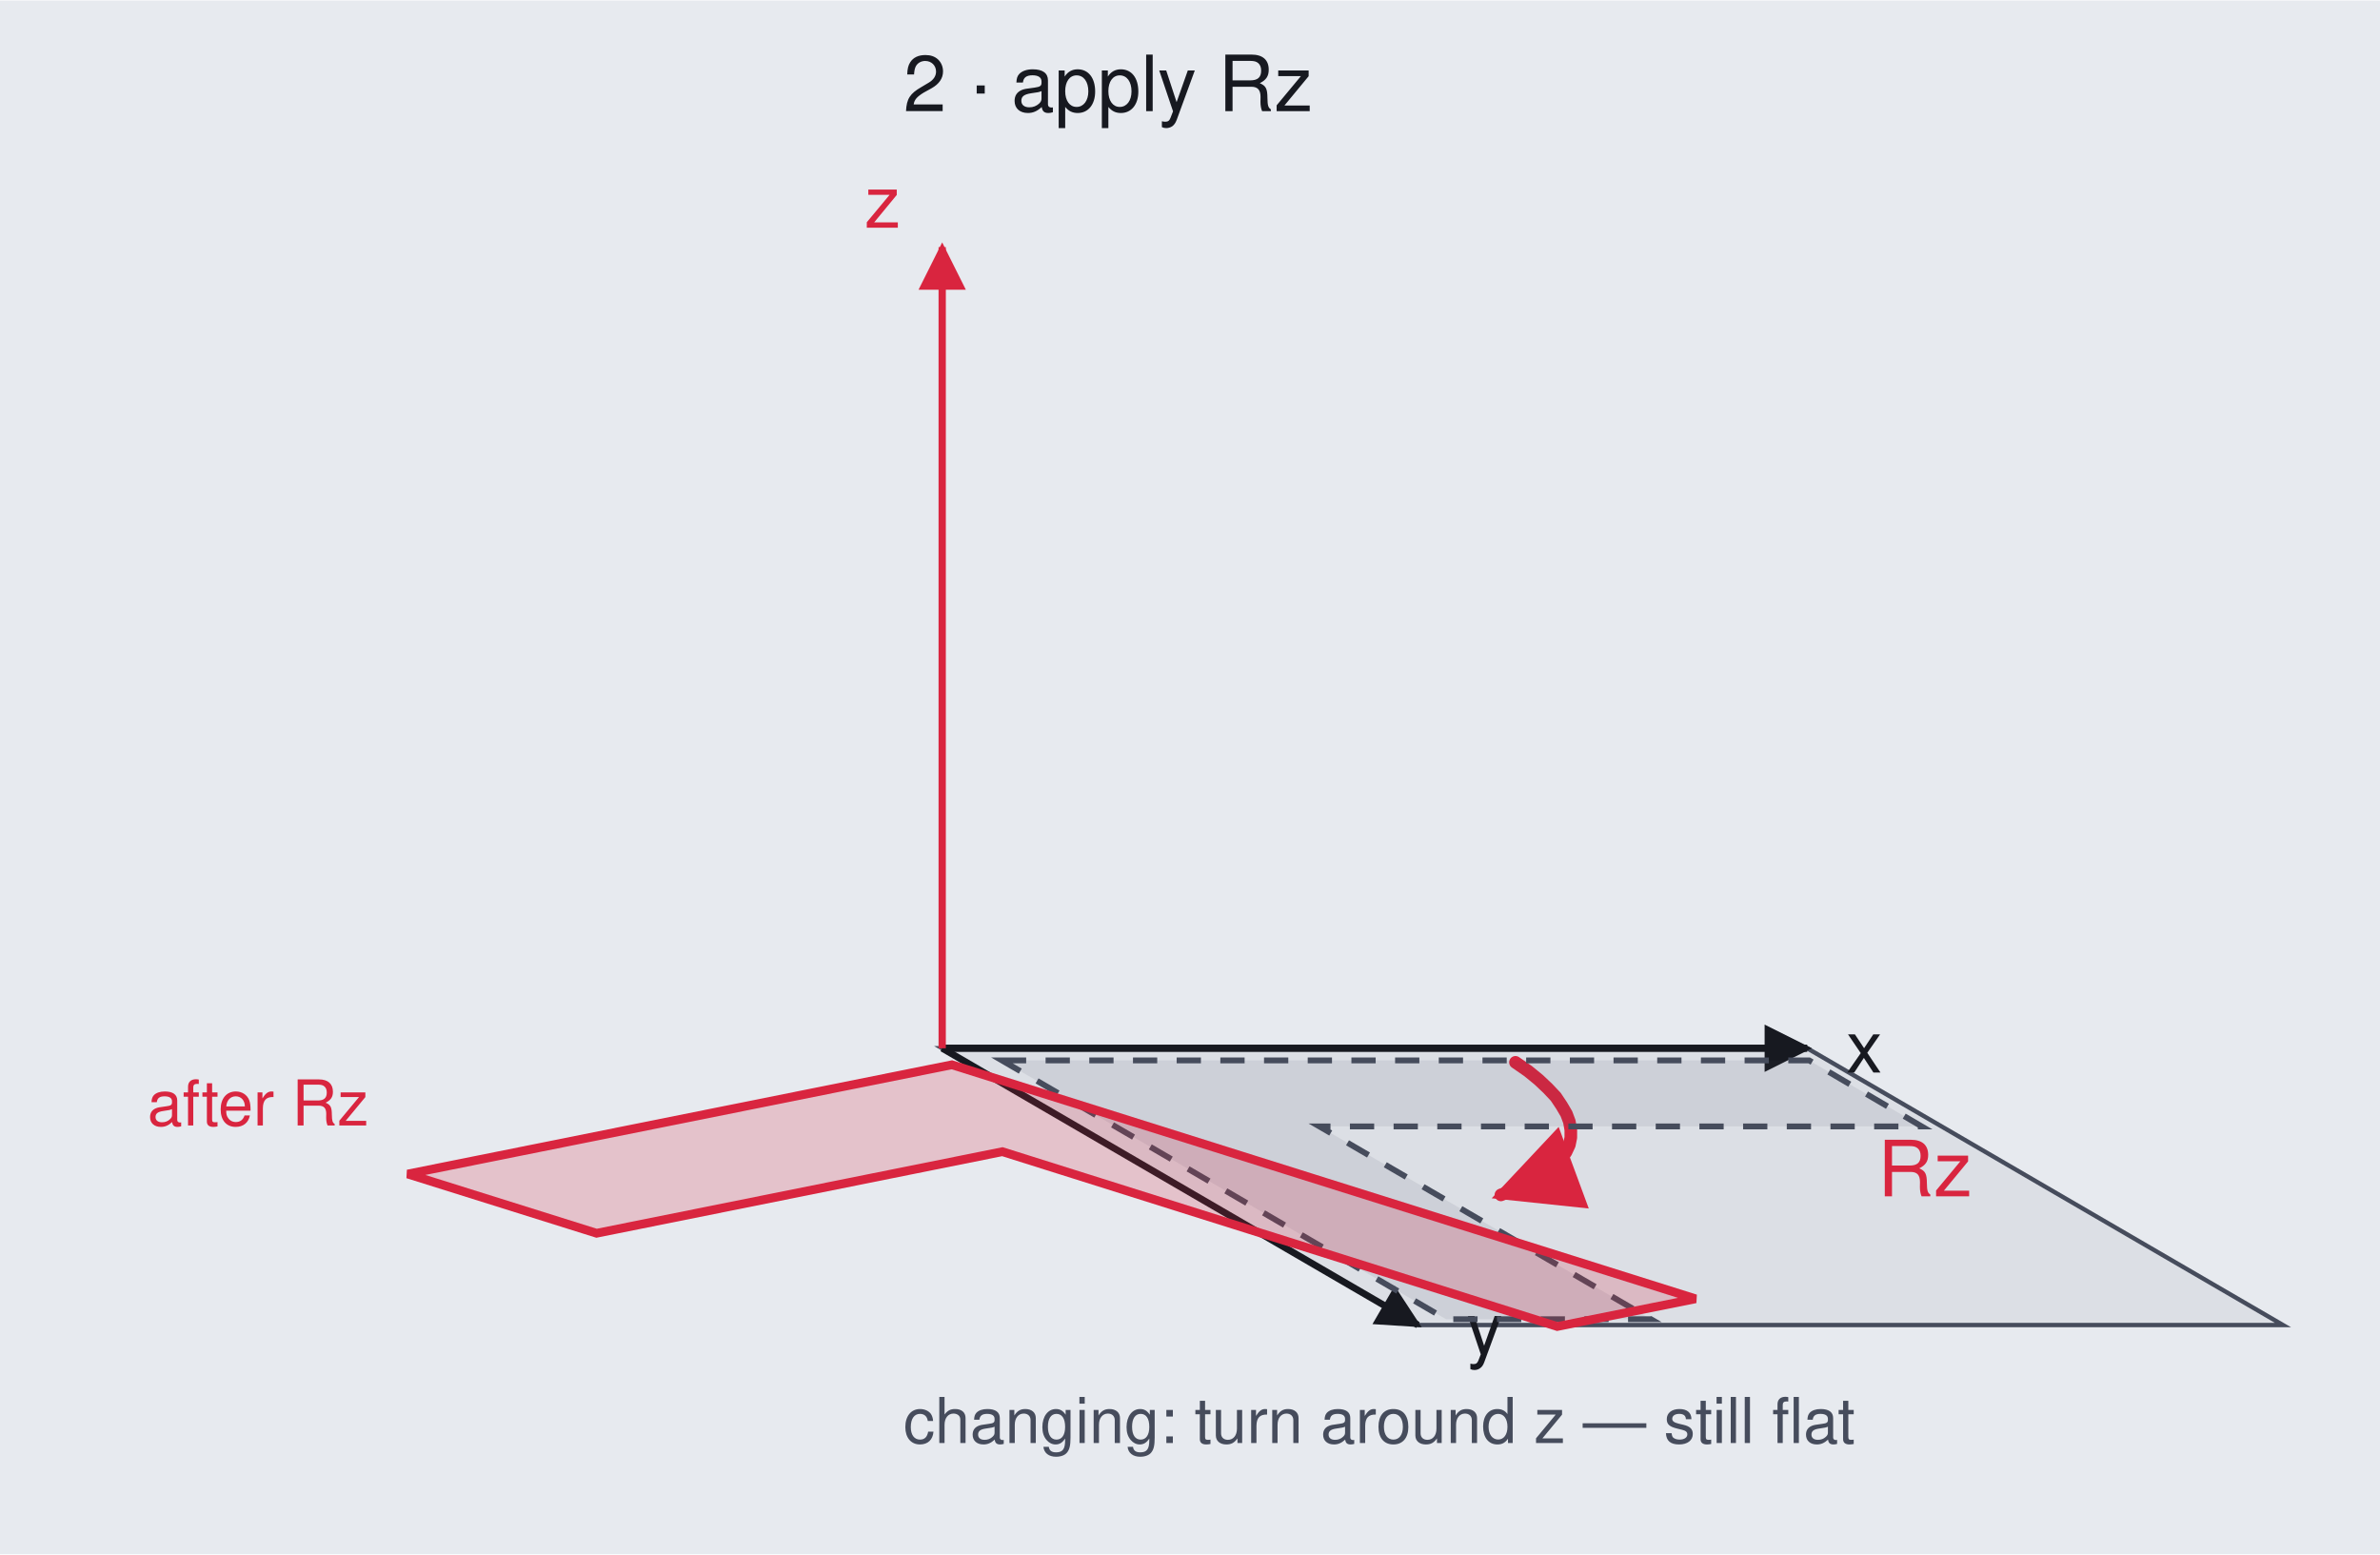
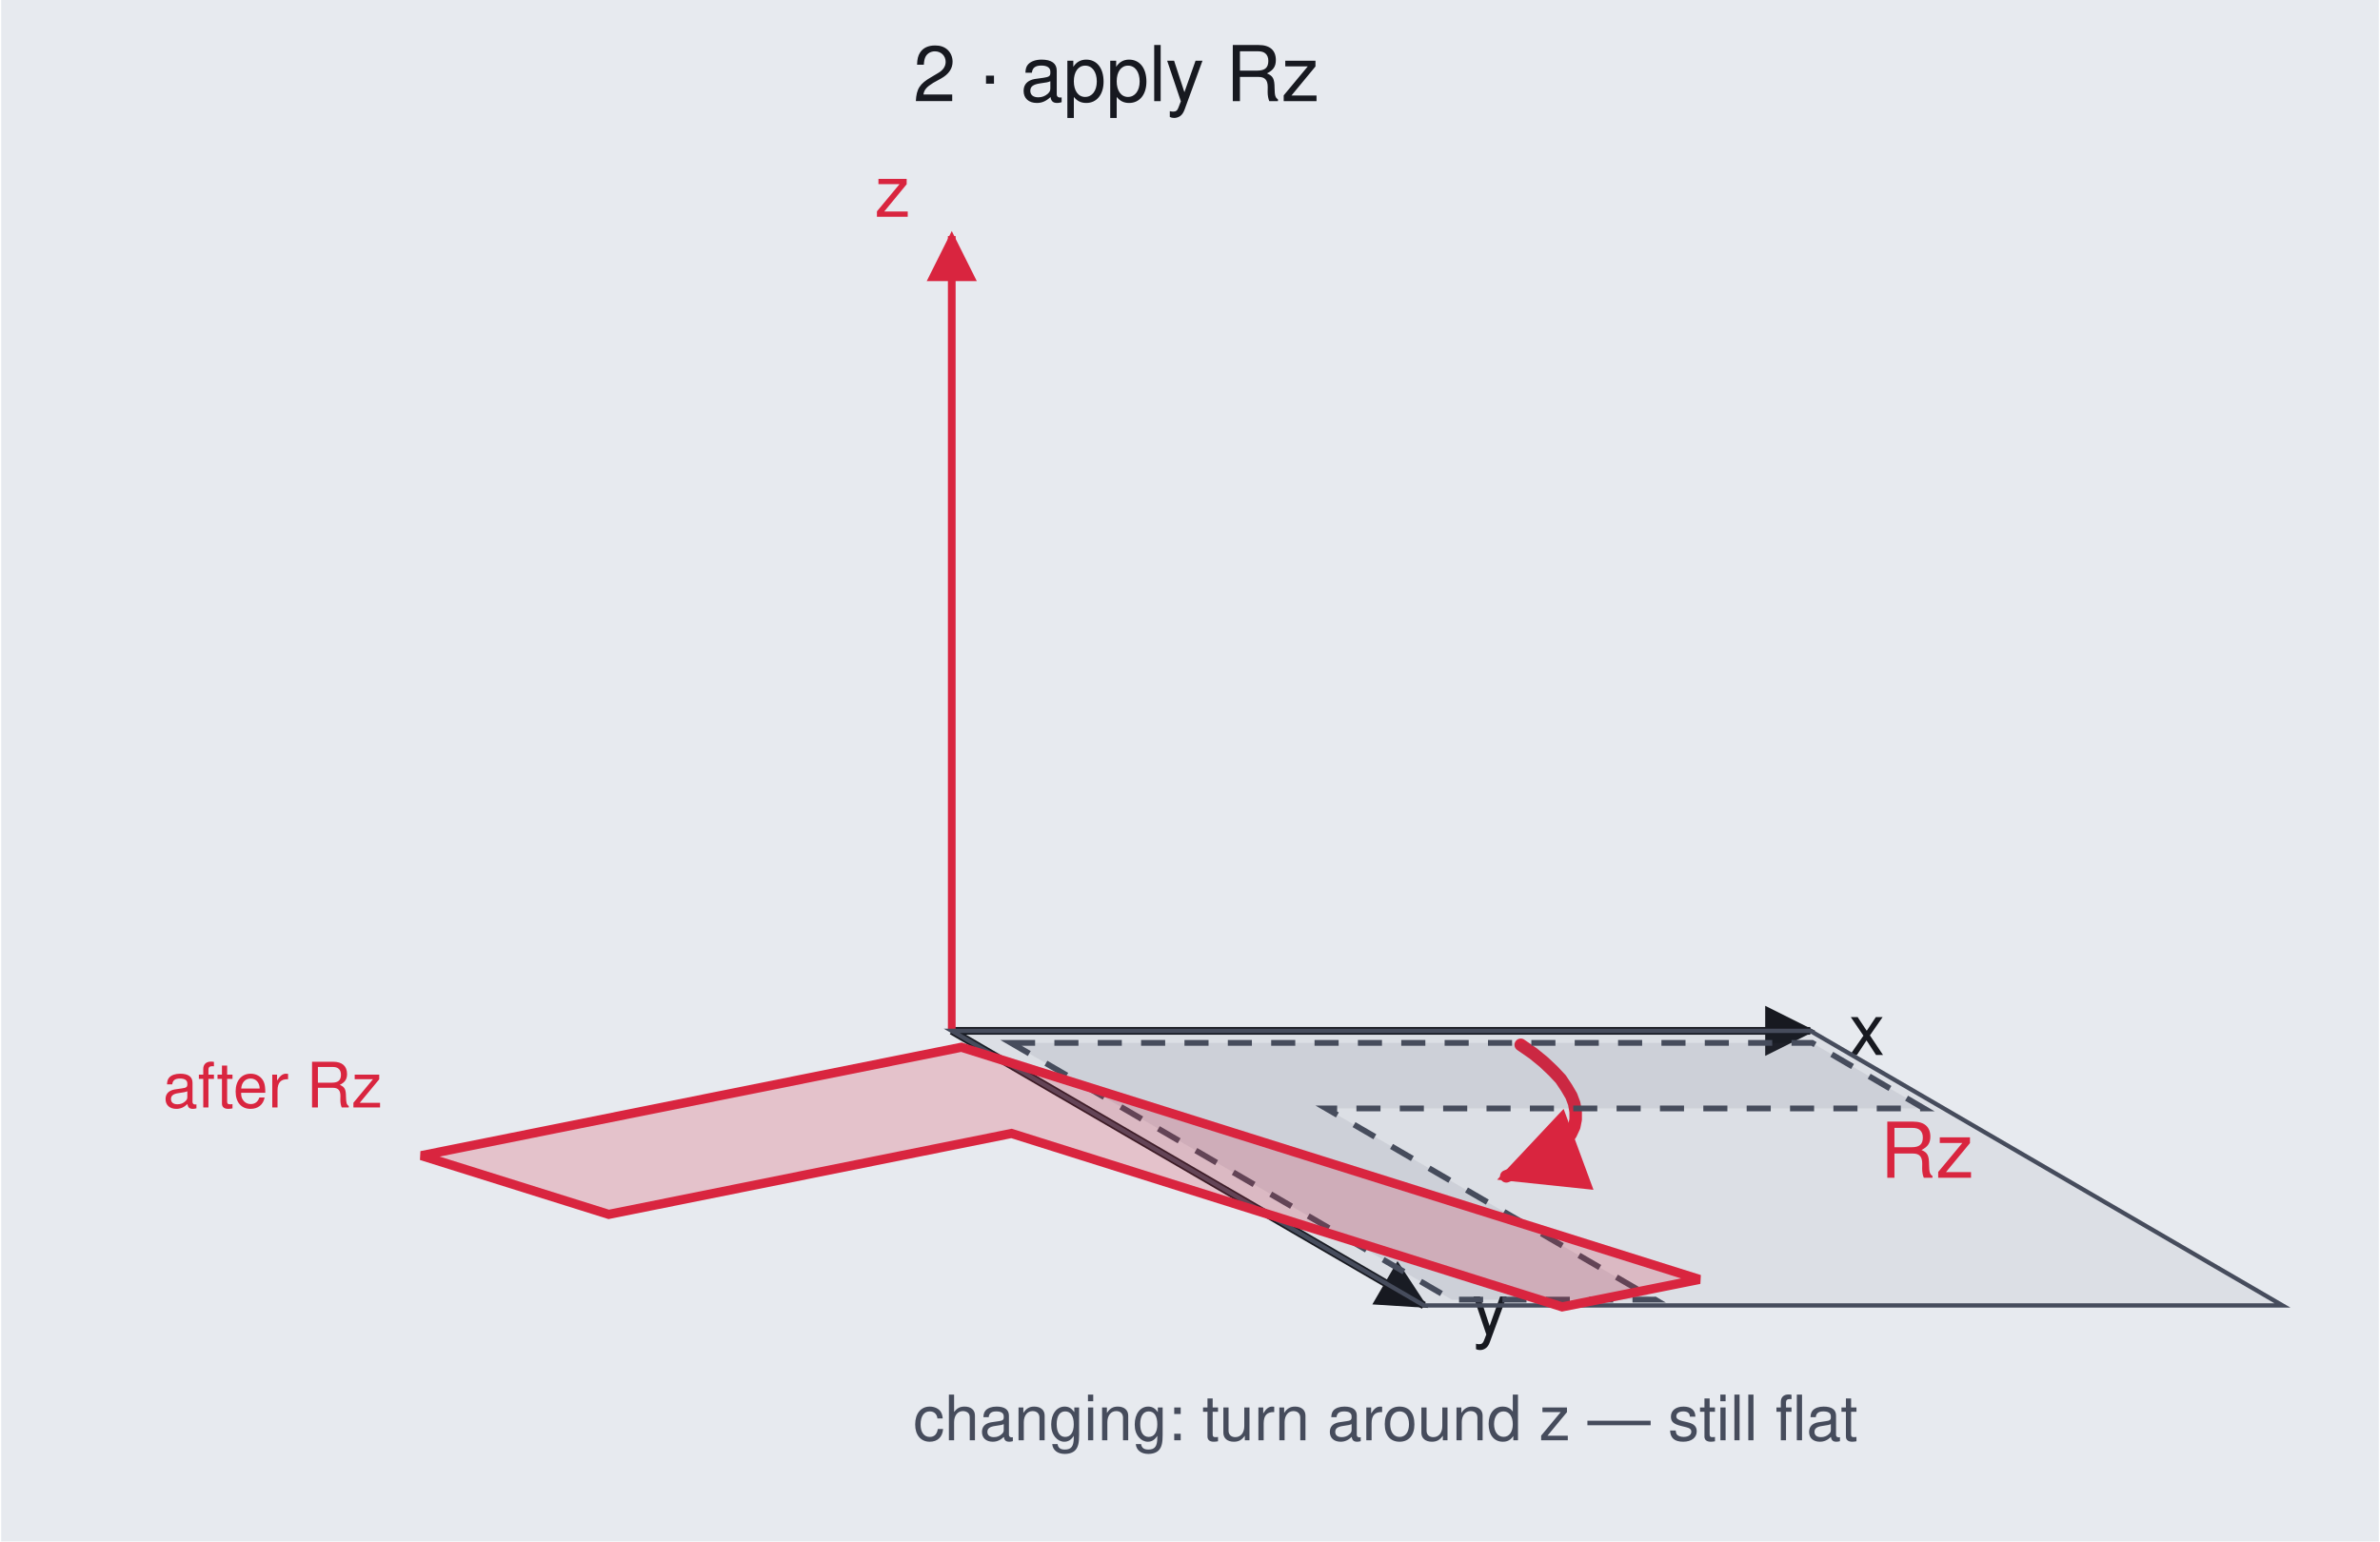
- <svg xmlns="http://www.w3.org/2000/svg" viewBox="-104.1 -5.8 490.3 320.0" width="490" height="320" role="img">
-   <rect x="-104.1" y="-5.8" width="490.3" height="320.0" fill="#e7eaef" />
+ <svg xmlns="http://www.w3.org/2000/svg" viewBox="-107.3 -4.0 493.5 320.0" width="494" height="320" role="img">
+   <rect x="-107.3" y="-4.0" width="493.5" height="320.0" fill="#e7eaef" />
  <defs>
    <marker id="s2-ink" viewBox="0 0 10 10" refX="9" refY="5" markerWidth="6.5" markerHeight="6.5" orient="auto">
      <path d="M0,0 L10,5 L0,10 z" fill="#171920" />
    </marker>
    <marker id="s2-coral" viewBox="0 0 10 10" refX="9" refY="5" markerWidth="6.5" markerHeight="6.5" orient="auto">
      <path d="M0,0 L10,5 L0,10 z" fill="#d9253f" />
    </marker>
    <marker id="s2-blue" viewBox="0 0 10 10" refX="9" refY="5" markerWidth="6.5" markerHeight="6.5" orient="auto">
      <path d="M0,0 L10,5 L0,10 z" fill="#3c00f7" />
    </marker>
  </defs>
+   <line x1="90.0" y1="210.0" x2="268.2" y2="210.0" stroke="#171920" stroke-width="1.6" fill="none" marker-end="url(#s2-ink)" />
+   <text x="276.2" y="215.0" font-family="ui-monospace, GeistMonoVariableVF, Helvetica, monospace" font-size="15" fill="#171920" text-anchor="start">x</text>
+   <line x1="90.0" y1="210.0" x2="188.0" y2="267.0" stroke="#171920" stroke-width="1.6" fill="none" marker-end="url(#s2-ink)" />
+   <text x="198.0" y="273.0" font-family="ui-monospace, GeistMonoVariableVF, Helvetica, monospace" font-size="15" fill="#171920" text-anchor="start">y</text>
+   <line x1="90.0" y1="210.0" x2="90.0" y2="45.0" stroke="#d9253f" stroke-width="1.6" fill="none" marker-end="url(#s2-coral)" />
+   <text x="74.0" y="41.0" font-family="ui-monospace, GeistMonoVariableVF, Helvetica, monospace" font-size="15" fill="#d9253f" text-anchor="start">z</text>
  <polygon points="90.0,210.0 268.2,210.0 366.2,267.0 188.0,267.0" fill="#464c5c" fill-opacity="0.07" stroke="#464c5c" stroke-width="0.9" />
-   <line x1="90.0" y1="210.0" x2="268.2" y2="210.0" stroke="#171920" stroke-width="1.5" fill="none" marker-end="url(#s2-ink)" />
-   <line x1="90.0" y1="210.0" x2="188.0" y2="267.0" stroke="#171920" stroke-width="1.4" fill="none" marker-end="url(#s2-ink)" />
-   <line x1="90.0" y1="210.0" x2="90.0" y2="45.0" stroke="#d9253f" stroke-width="1.5" fill="none" marker-end="url(#s2-coral)" />
-   <text x="276.2" y="215.0" font-family="ui-monospace, GeistMonoVariableVF, Helvetica, monospace" font-size="15" fill="#171920" text-anchor="start">x</text>
-   <text x="198.0" y="273.0" font-family="ui-monospace, GeistMonoVariableVF, Helvetica, monospace" font-size="15" fill="#171920" text-anchor="start">y</text>
-   <text x="74.0" y="41.0" font-family="ui-monospace, GeistMonoVariableVF, Helvetica, monospace" font-size="15" fill="#d9253f" text-anchor="start">z</text>
  <text x="82.0" y="17.0" font-family="ui-monospace, GeistMonoVariableVF, Helvetica, monospace" font-size="16" fill="#171920" text-anchor="start">2 · apply Rz</text>
  <path d="M208.1,212.9 L210.7,214.7 L212.9,216.5 L214.8,218.3 L216.4,220.0 L217.6,221.8 L218.6,223.5 L219.2,225.1 L219.5,226.8 L219.5,228.4 L219.2,229.9 L218.5,231.4 L217.5,232.8 L216.2,234.2 L214.6,235.5 L212.7,236.8 L210.5,238.0 L207.9,239.1 L205.1,240.2" fill="none" stroke="#d9253f" stroke-width="2.6" stroke-linecap="round" stroke-linejoin="round" />
  <polygon points="203.2,240.9 217.0,226.2 223.2,243.0" fill="#d9253f" />
  <text x="282.7" y="240.5" font-family="ui-monospace, GeistMonoVariableVF, Helvetica, monospace" font-size="16" fill="#d9253f" text-anchor="start">Rz</text>
  <polygon points="102.3,212.5 268.6,212.5 291.8,226.1 167.7,226.1 236.0,265.8 193.8,265.8" fill="#464c5c" fill-opacity="0.1" stroke="#464c5c" stroke-width="1.2" stroke-dasharray="5 4" />
-   <polygon points="92.0,213.4 245.2,261.6 216.7,267.3 102.4,231.3 18.8,248.1 -20.1,235.9" fill="#d9253f" fill-opacity="0.2" stroke="#d9253f" stroke-width="1.8" />
+   <polygon points="92.0,213.4 245.2,261.6 216.7,267.3 102.4,231.3 18.8,248.1 -20.1,235.9" fill="#d9253f" fill-opacity="0.2" stroke="#d9253f" stroke-width="1.9" />
  <text x="-28.1" y="225.9" font-family="ui-monospace, GeistMonoVariableVF, Helvetica, monospace" font-size="13" fill="#d9253f" text-anchor="end">after Rz</text>
-   <text x="82.0" y="291.3" font-family="ui-monospace, GeistMonoVariableVF, Helvetica, monospace" font-size="13" fill="#464c5c" text-anchor="start">changing: turn around z — still flat</text>
+   <text x="82.0" y="295.0" font-family="ui-monospace, GeistMonoVariableVF, Helvetica, monospace" font-size="13" fill="#464c5c" text-anchor="start">changing: turn around z — still flat</text>
</svg>
